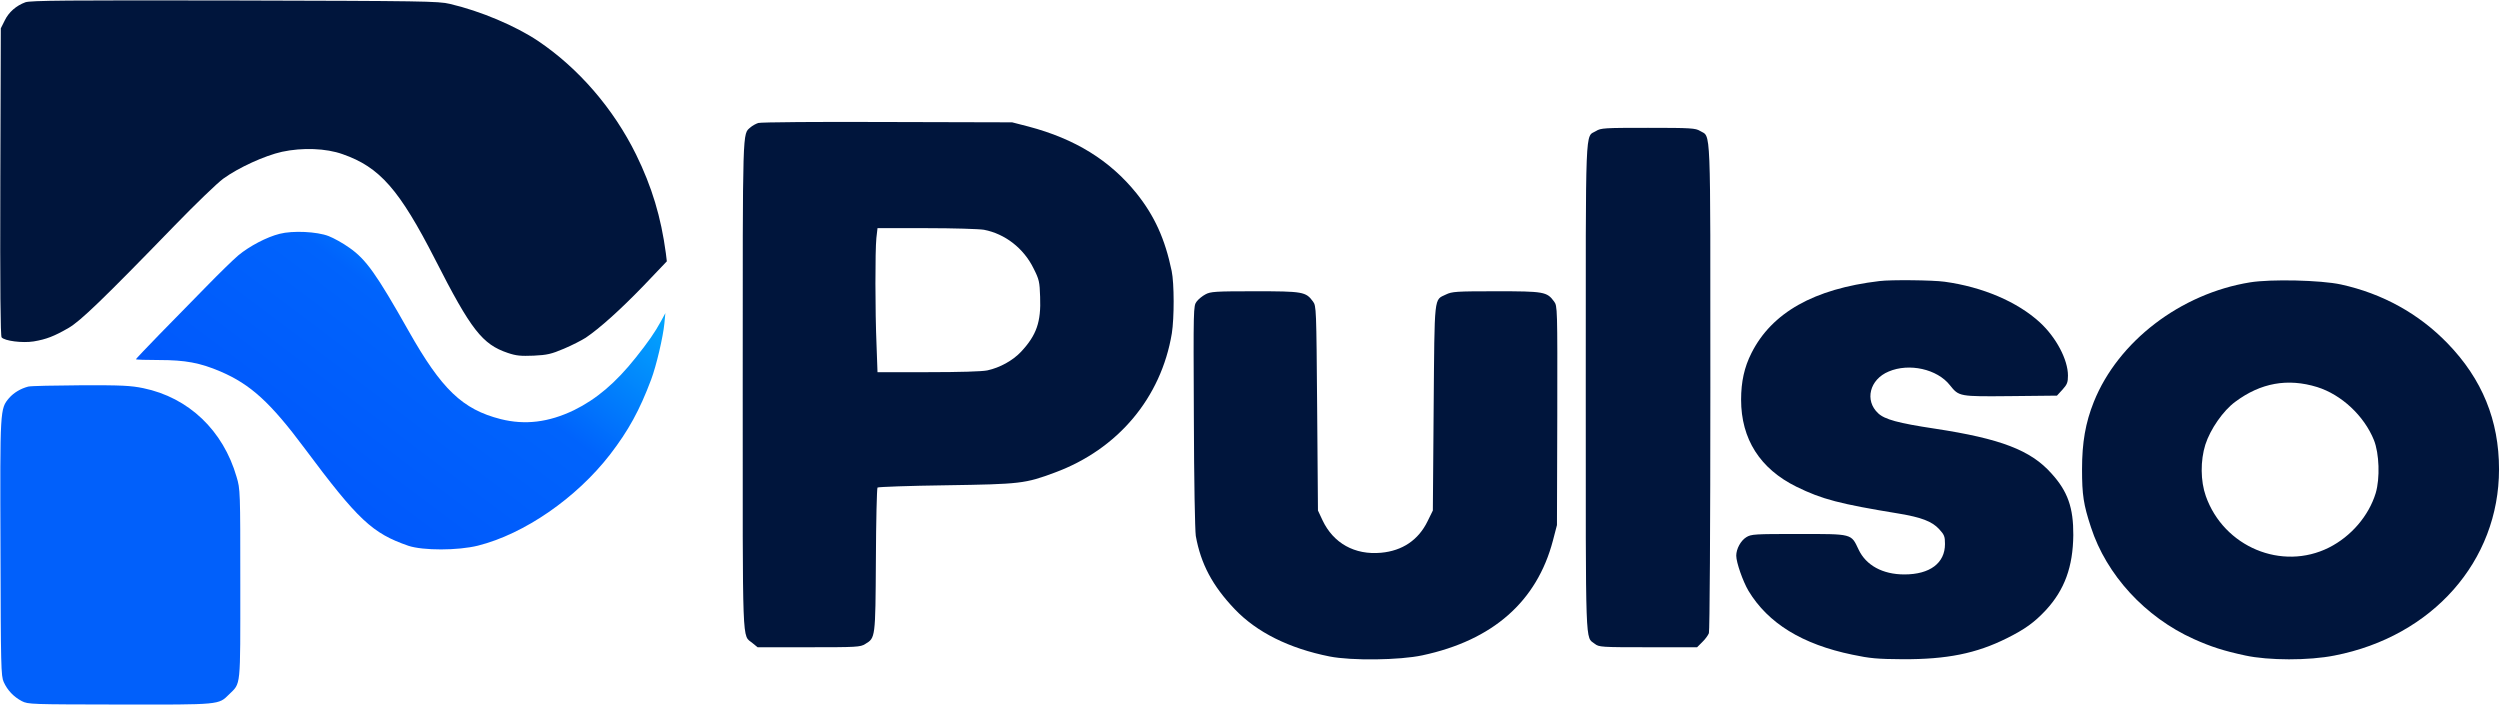
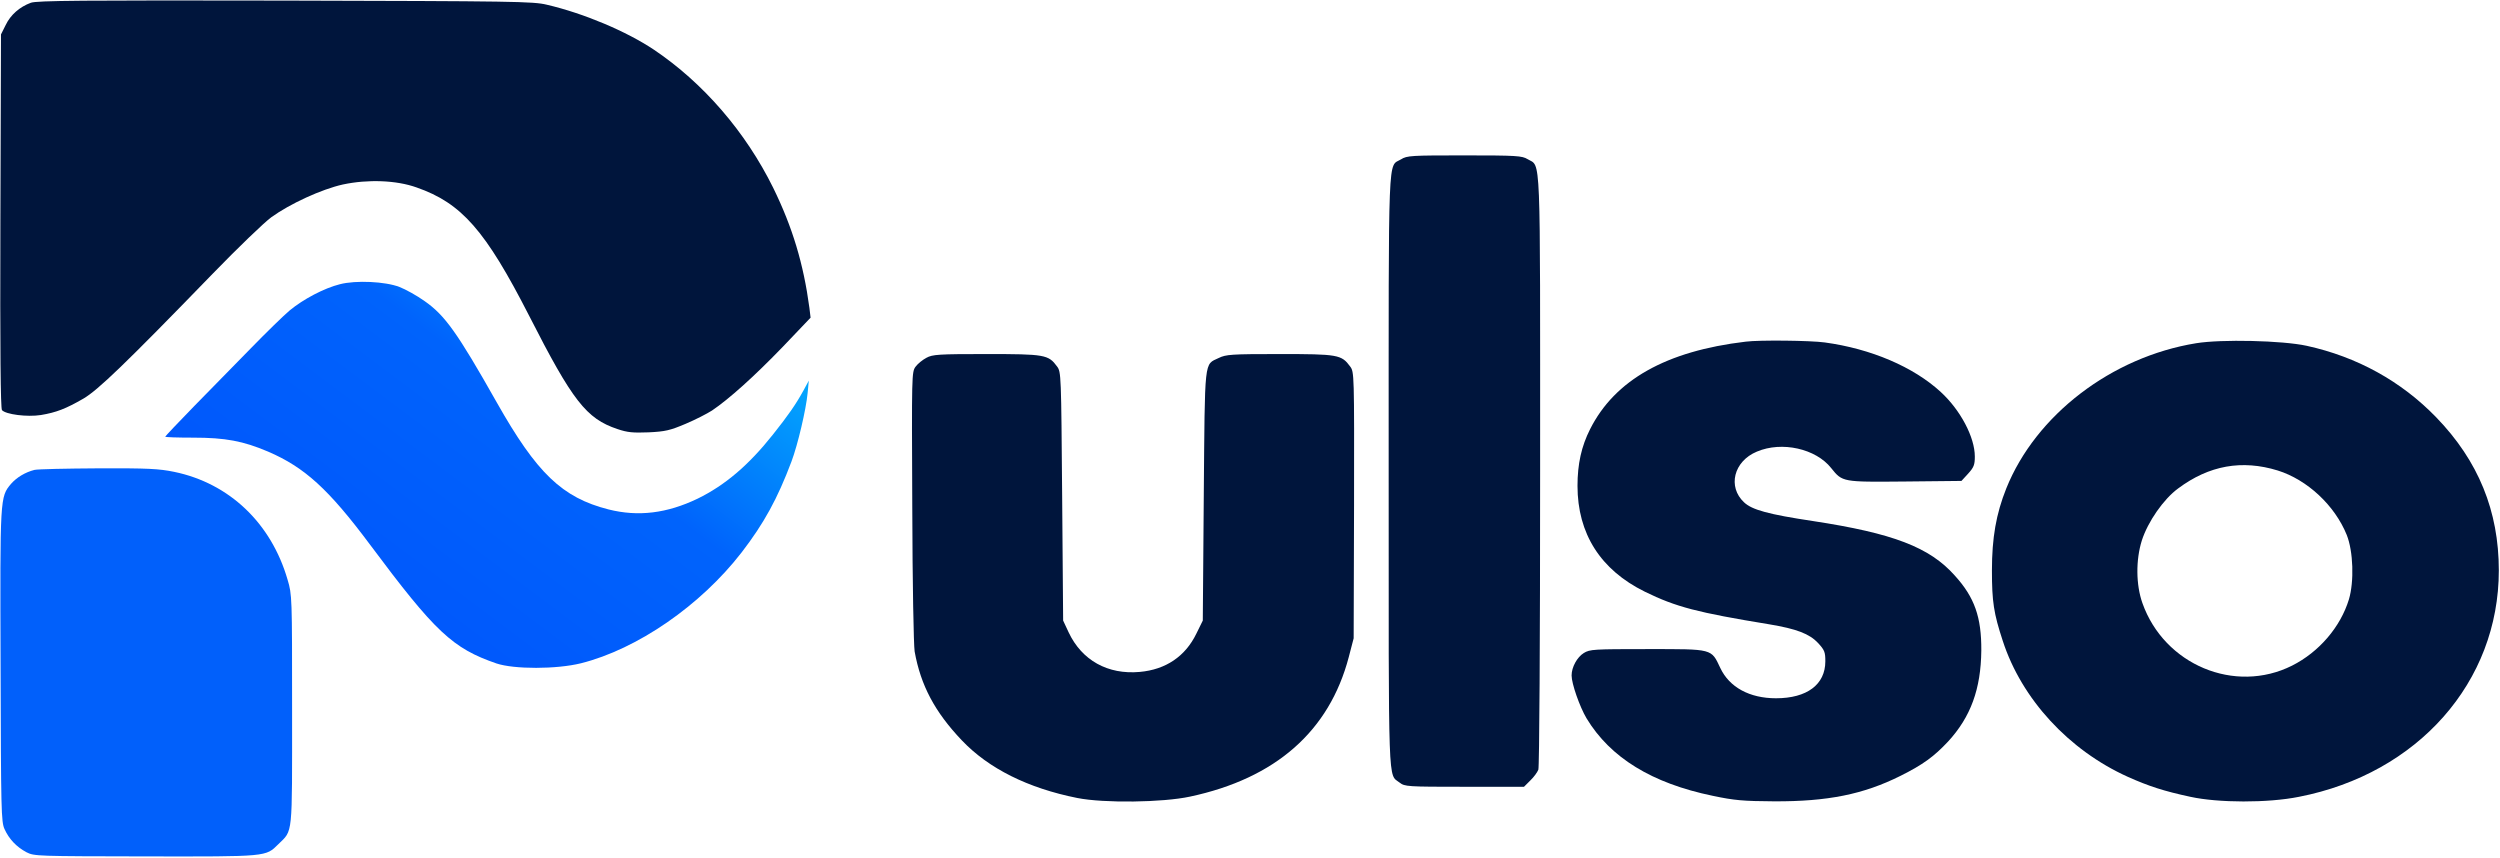
- <svg xmlns="http://www.w3.org/2000/svg" viewBox="141 235 1545 436" role="img" aria-label="Pulso">
+ <svg xmlns="http://www.w3.org/2000/svg" viewBox="141 235 1271 436" role="img" aria-label="Pulso">
  <defs>
    <linearGradient id="w" x1="0" y1="0.15" x2="1" y2="0.95">
      <stop offset="0" stop-color="#0052fc" />
      <stop offset="0.6" stop-color="#0063fc" />
      <stop offset="1" stop-color="#04befd" />
    </linearGradient>
  </defs>
  <g transform="translate(0,887) scale(0.1,-0.1)">
    <path d="M1567 6506 c-57 -21 -103 -61 -128 -113 l-24 -48 -3 -949 c-2 -662 1 -952 8 -961 19 -22 128 -36 198 -25 78 13 127 32 217 84 74 44 208 172 655 633 129 133 264 263 300 289 94 68 255 142 363 166 126 27 272 22 375 -15 229 -80 350 -218 572 -652 221 -434 291 -523 448 -576 53 -18 80 -20 160 -17 84 4 109 10 187 43 50 21 110 52 135 68 86 58 213 172 357 321 l144 151 -6 50 c-30 224 -86 410 -184 610 -140 284 -355 533 -606 702 -139 93 -356 185 -545 229 -69 17 -170 18 -1330 21 -1037 2 -1262 0 -1293 -11z" fill="#00153c" />
-     <path d="M6096 5760 c-15 -5 -37 -17 -48 -27 -50 -44 -48 21 -48 -1593 0 -1659 -5 -1539 60 -1594 l32 -26 316 0 c297 0 319 1 349 20 63 38 63 34 66 519 1 242 6 443 10 448 5 4 196 11 425 14 459 7 487 10 672 79 389 144 656 462 722 860 15 96 15 308 -1 385 -41 198 -106 341 -218 481 -164 203 -379 336 -667 412 l-101 26 -770 2 c-423 2 -783 -1 -799 -6z m1395 -660 c130 -25 245 -114 306 -238 35 -69 38 -83 41 -177 6 -155 -22 -236 -118 -339 -51 -54 -130 -98 -208 -115 -33 -7 -172 -11 -366 -11 l-313 0 -6 167 c-9 212 -9 582 -1 662 l7 61 302 0 c166 0 327 -5 356 -10z" fill="#00153c" />
-     <path d="M11273 5710 c-68 -41 -63 78 -63 -1585 0 -1643 -4 -1537 56 -1584 26 -20 38 -21 330 -21 l302 0 32 32 c18 17 36 42 41 55 5 14 9 642 9 1520 0 1658 5 1542 -64 1584 -28 17 -55 19 -321 19 -270 0 -292 -1 -322 -20z" fill="#00153c" />
-     <path d="M13025 4783 c-405 -48 -665 -195 -791 -445 -44 -87 -64 -177 -64 -288 0 -243 117 -427 342 -538 159 -78 267 -106 633 -166 138 -23 204 -48 248 -95 33 -36 37 -46 37 -93 0 -118 -93 -188 -251 -188 -134 0 -237 56 -283 154 -47 99 -35 96 -370 96 -274 0 -293 -1 -324 -20 -34 -21 -62 -72 -62 -114 0 -42 41 -159 76 -218 121 -200 332 -330 642 -394 109 -23 153 -27 312 -28 271 -1 453 35 643 130 112 56 169 97 241 174 115 125 167 267 169 463 1 169 -34 270 -135 381 -128 144 -314 215 -721 277 -226 34 -310 57 -350 95 -85 79 -53 209 65 258 127 54 300 15 378 -84 57 -71 56 -71 376 -68 l286 3 34 37 c29 32 34 45 34 87 0 98 -73 236 -173 328 -139 128 -355 220 -590 252 -72 10 -332 13 -402 4z" fill="#00153c" />
-     <path d="M15315 4775 c-430 -70 -815 -365 -965 -738 -52 -130 -73 -252 -73 -417 0 -159 9 -218 55 -358 96 -296 336 -556 635 -691 107 -48 184 -73 319 -102 142 -31 393 -32 552 0 605 118 1016 584 1016 1151 0 302 -104 557 -318 778 -178 184 -403 308 -659 364 -124 27 -433 34 -562 13z m415 -647 c150 -47 290 -177 351 -328 33 -83 38 -236 11 -327 -43 -141 -152 -268 -289 -337 -291 -146 -650 4 -761 318 -33 93 -34 219 -3 318 31 96 110 210 185 265 157 117 324 147 506 91z" fill="#00153c" />
-     <path d="M8860 4701 c-19 -10 -44 -30 -55 -45 -20 -27 -20 -37 -17 -709 1 -401 7 -705 12 -739 31 -173 103 -308 240 -452 136 -143 336 -243 587 -293 136 -27 434 -23 573 7 436 93 708 333 807 709 l25 96 2 677 c1 669 1 677 -20 705 -44 60 -62 63 -358 63 -248 0 -273 -2 -310 -20 -75 -36 -70 7 -76 -700 l-5 -635 -33 -67 c-56 -115 -155 -182 -287 -194 -163 -15 -295 59 -362 201 l-28 60 -5 632 c-5 619 -5 632 -26 660 -44 60 -62 63 -359 63 -244 0 -274 -2 -305 -19z" fill="#00153c" />
+     <g transform="translate(-2740,0)">
+       <path d="M11273 5710 c-68 -41 -63 78 -63 -1585 0 -1643 -4 -1537 56 -1584 26 -20 38 -21 330 -21 l302 0 32 32 c18 17 36 42 41 55 5 14 9 642 9 1520 0 1658 5 1542 -64 1584 -28 17 -55 19 -321 19 -270 0 -292 -1 -322 -20z" fill="#00153c" />
+       <path d="M13025 4783 c-405 -48 -665 -195 -791 -445 -44 -87 -64 -177 -64 -288 0 -243 117 -427 342 -538 159 -78 267 -106 633 -166 138 -23 204 -48 248 -95 33 -36 37 -46 37 -93 0 -118 -93 -188 -251 -188 -134 0 -237 56 -283 154 -47 99 -35 96 -370 96 -274 0 -293 -1 -324 -20 -34 -21 -62 -72 -62 -114 0 -42 41 -159 76 -218 121 -200 332 -330 642 -394 109 -23 153 -27 312 -28 271 -1 453 35 643 130 112 56 169 97 241 174 115 125 167 267 169 463 1 169 -34 270 -135 381 -128 144 -314 215 -721 277 -226 34 -310 57 -350 95 -85 79 -53 209 65 258 127 54 300 15 378 -84 57 -71 56 -71 376 -68 l286 3 34 37 c29 32 34 45 34 87 0 98 -73 236 -173 328 -139 128 -355 220 -590 252 -72 10 -332 13 -402 4z" fill="#00153c" />
+       <path d="M15315 4775 c-430 -70 -815 -365 -965 -738 -52 -130 -73 -252 -73 -417 0 -159 9 -218 55 -358 96 -296 336 -556 635 -691 107 -48 184 -73 319 -102 142 -31 393 -32 552 0 605 118 1016 584 1016 1151 0 302 -104 557 -318 778 -178 184 -403 308 -659 364 -124 27 -433 34 -562 13z m415 -647 c150 -47 290 -177 351 -328 33 -83 38 -236 11 -327 -43 -141 -152 -268 -289 -337 -291 -146 -650 4 -761 318 -33 93 -34 219 -3 318 31 96 110 210 185 265 157 117 324 147 506 91z" fill="#00153c" />
+       <path d="M8860 4701 c-19 -10 -44 -30 -55 -45 -20 -27 -20 -37 -17 -709 1 -401 7 -705 12 -739 31 -173 103 -308 240 -452 136 -143 336 -243 587 -293 136 -27 434 -23 573 7 436 93 708 333 807 709 l25 96 2 677 c1 669 1 677 -20 705 -44 60 -62 63 -358 63 -248 0 -273 -2 -310 -20 -75 -36 -70 7 -76 -700 l-5 -635 -33 -67 c-56 -115 -155 -182 -287 -194 -163 -15 -295 59 -362 201 l-28 60 -5 632 c-5 619 -5 632 -26 660 -44 60 -62 63 -359 63 -244 0 -274 -2 -305 -19z" fill="#00153c" />
+     </g>
    <path d="M3138 5075 c-80 -20 -186 -76 -255 -133 -32 -27 -121 -114 -198 -193 -77 -79 -207 -212 -288 -294 -81 -83 -147 -153 -147 -155 0 -3 64 -5 142 -5 164 0 254 -17 381 -71 186 -80 308 -191 519 -474 331 -444 419 -526 642 -603 90 -30 305 -30 430 1 286 72 607 293 816 563 114 148 183 274 254 463 32 85 74 264 82 348 l6 63 -27 -50 c-39 -71 -78 -127 -156 -225 -123 -155 -243 -257 -382 -325 -156 -75 -302 -93 -453 -55 -236 60 -365 184 -569 545 -200 354 -263 442 -366 514 -39 28 -97 60 -128 72 -72 28 -222 35 -303 14z" fill="url(#w)" />
    <path d="M1585 4131 c-47 -12 -90 -38 -119 -71 -56 -67 -56 -65 -53 -925 2 -737 3 -793 20 -830 23 -51 61 -91 112 -118 39 -20 54 -20 605 -21 623 -1 610 -2 675 62 75 74 70 31 70 682 0 578 0 586 -23 663 -83 287 -296 490 -576 548 -78 16 -134 19 -386 18 -162 -1 -308 -4 -325 -8z" fill="#0160fb" />
  </g>
</svg>
